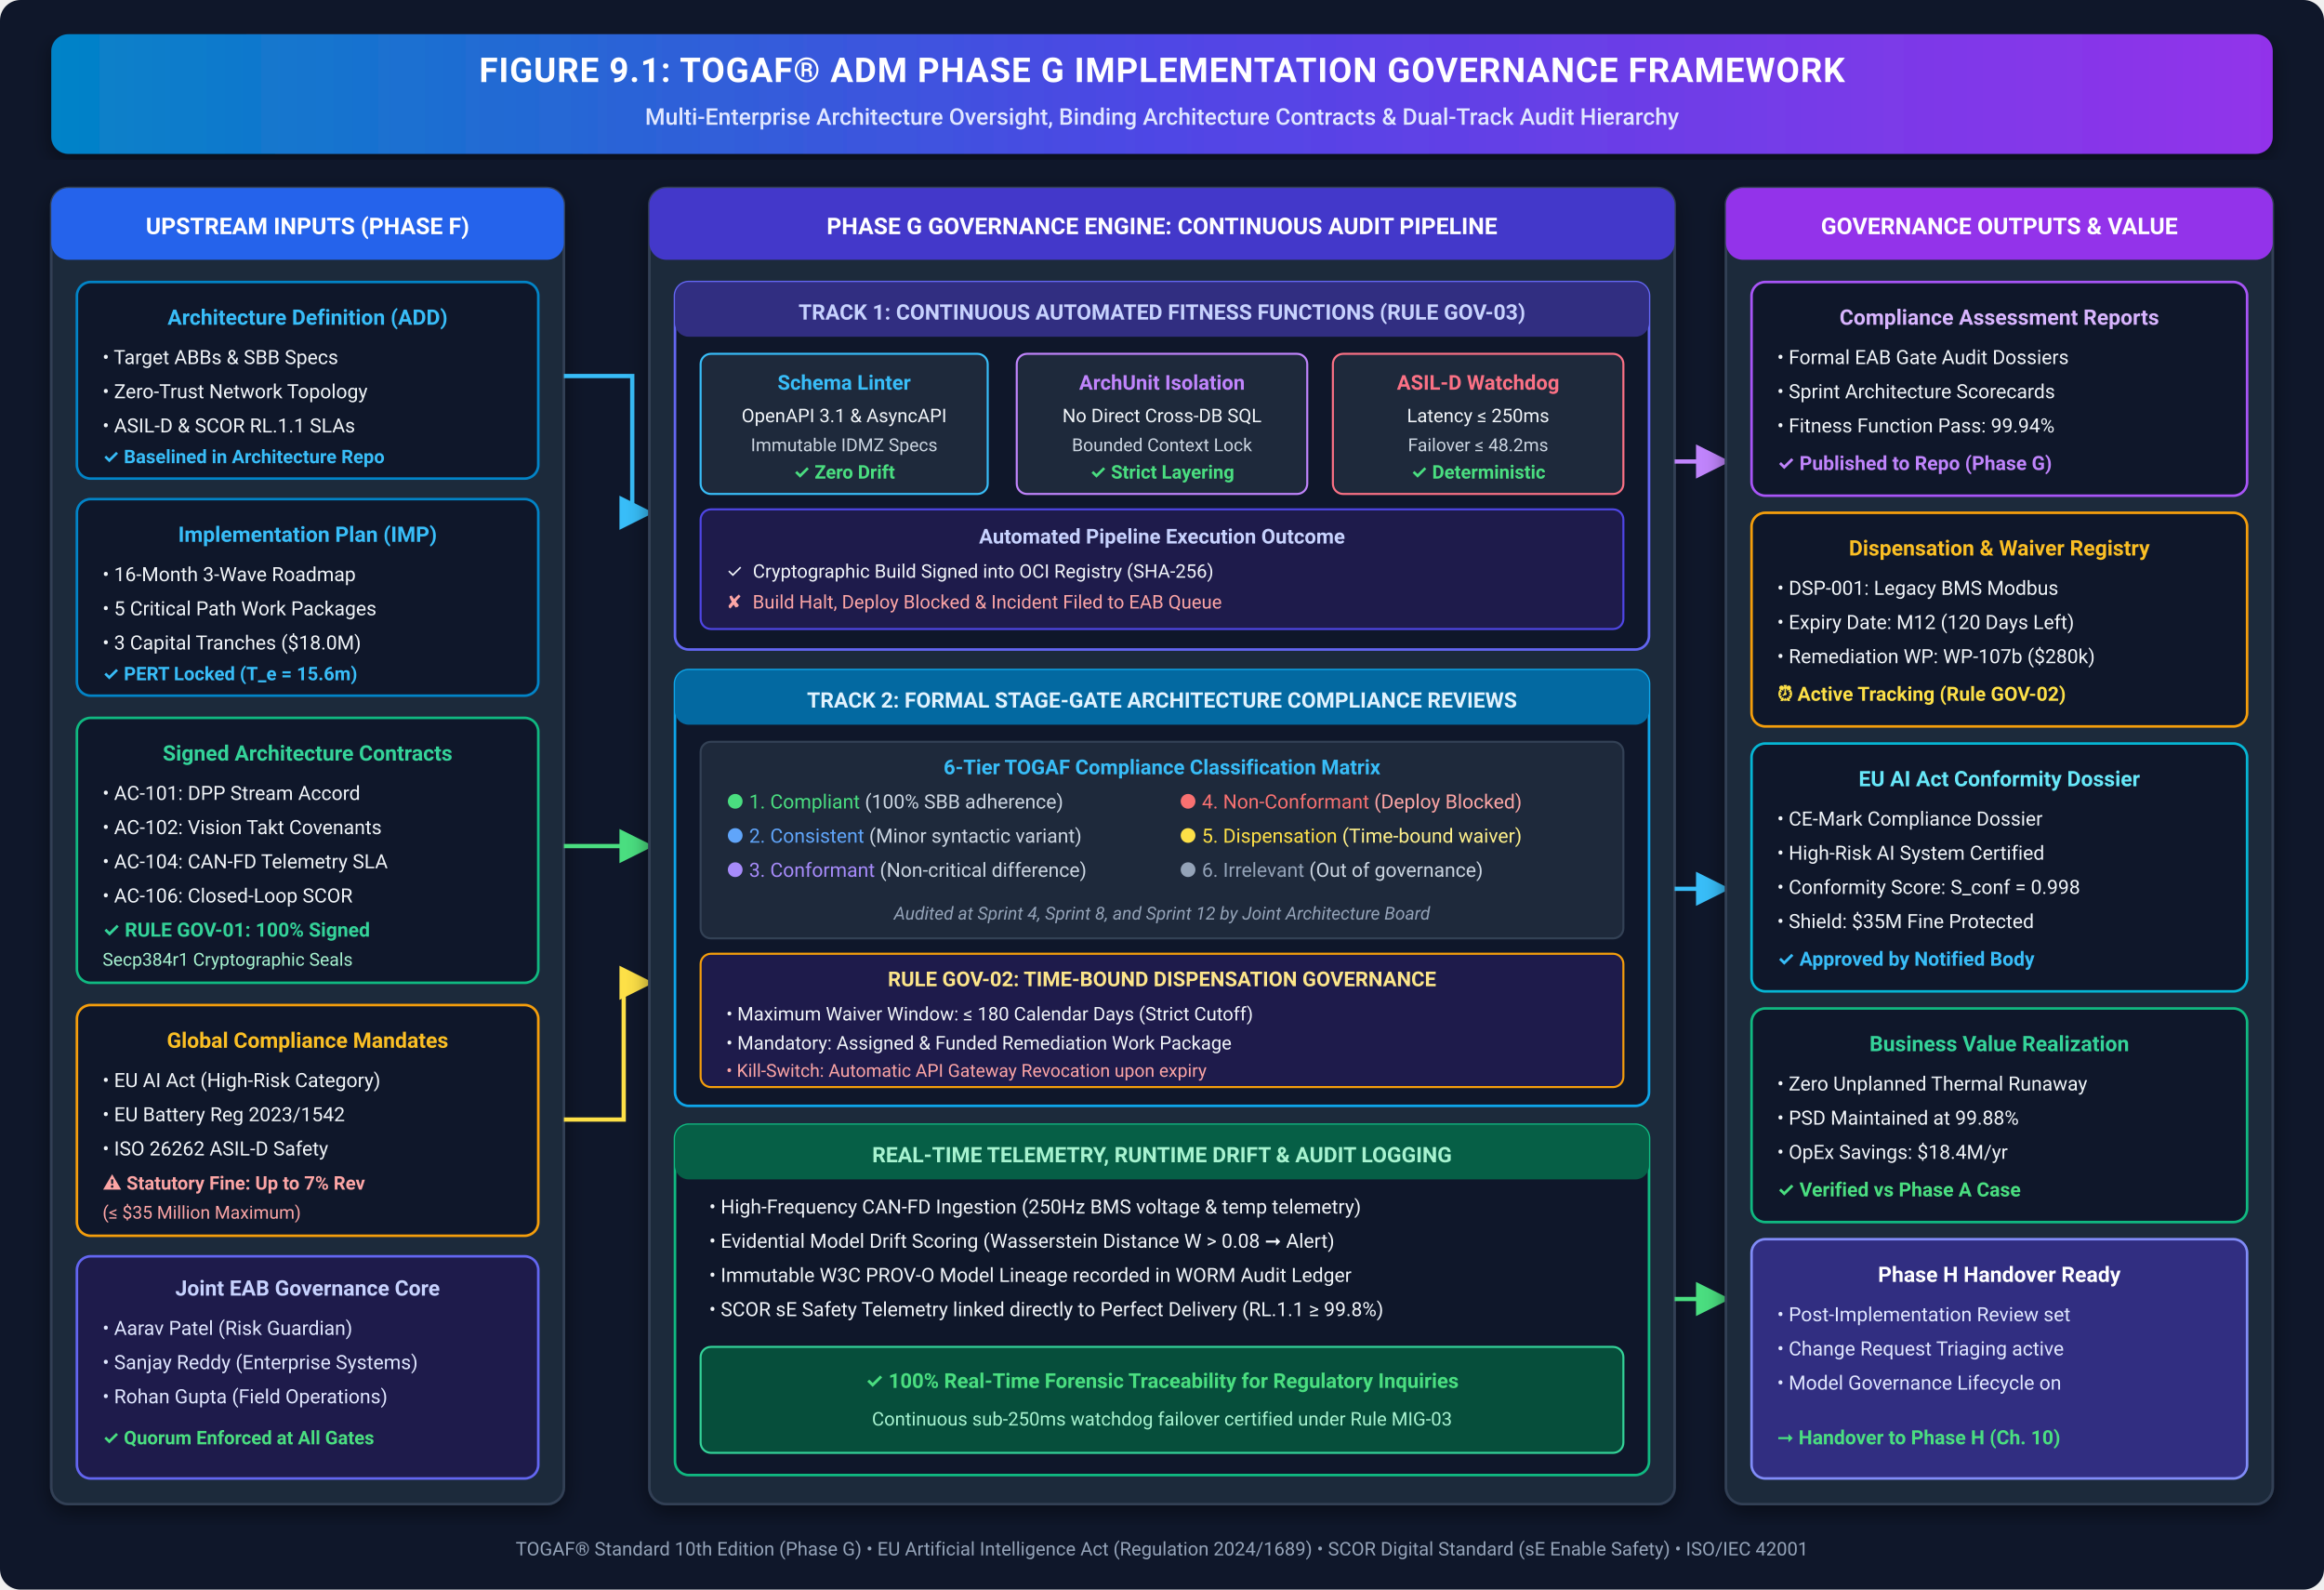
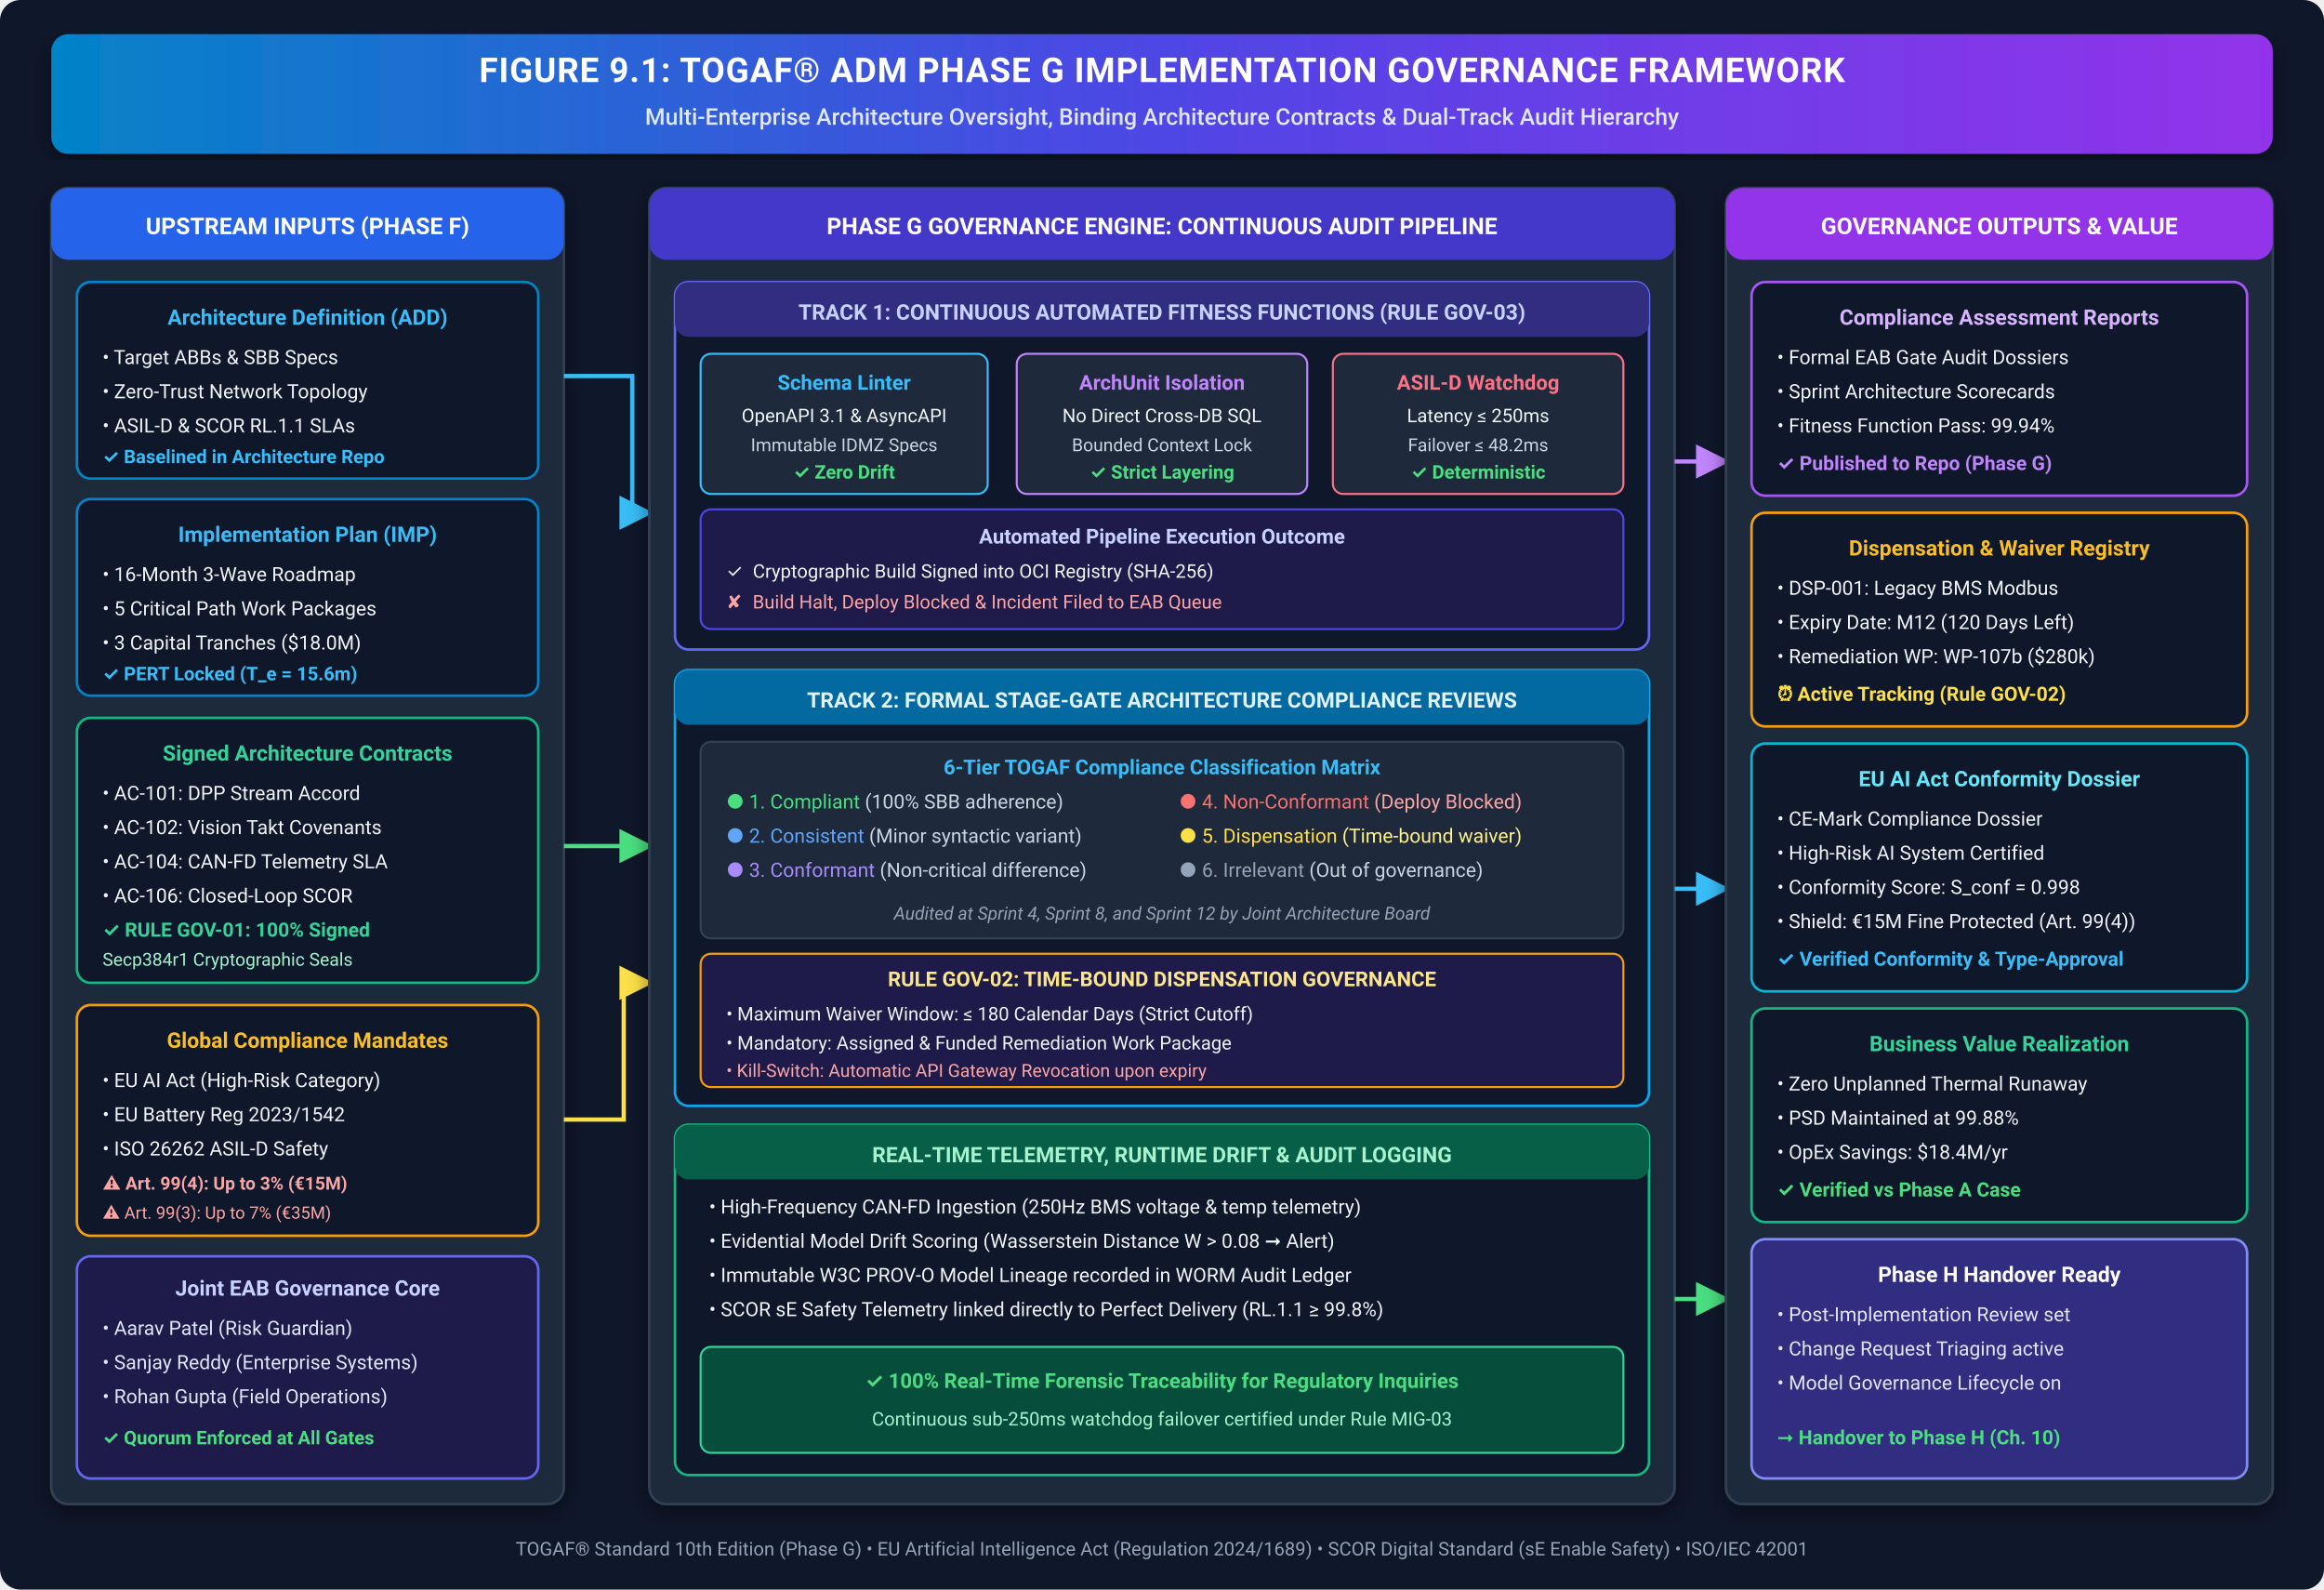
<svg xmlns="http://www.w3.org/2000/svg" viewBox="0 0 1360 930" width="1360" height="930" style="background:#0f172a; width: 100%; height: auto; font-family: ui-sans-serif, system-ui, -apple-system, BlinkMacSystemFont, 'Segoe UI', Roboto, sans-serif;">
  <defs>
    <linearGradient id="headerGrad91" x1="0%" y1="0%" x2="100%" y2="0%">
      <stop offset="0%" stop-color="#0284c7" />
      <stop offset="50%" stop-color="#4f46e5" />
      <stop offset="100%" stop-color="#9333ea" />
    </linearGradient>
    <filter id="shadow91" x="-5%" y="-5%" width="110%" height="110%">
      <feDropShadow dx="0" dy="4" stdDeviation="6" flood-color="#000" flood-opacity="0.45" />
    </filter>
    <marker id="arrPurple91" markerWidth="8" markerHeight="8" refX="7" refY="4" orient="auto">
      <polygon points="0 0, 8 4, 0 8" fill="#c084fc" />
    </marker>
    <marker id="arrGreen91" markerWidth="8" markerHeight="8" refX="7" refY="4" orient="auto">
      <polygon points="0 0, 8 4, 0 8" fill="#4ade80" />
    </marker>
    <marker id="arrCyan91" markerWidth="8" markerHeight="8" refX="7" refY="4" orient="auto">
      <polygon points="0 0, 8 4, 0 8" fill="#38bdf8" />
    </marker>
    <marker id="arrYellow91" markerWidth="8" markerHeight="8" refX="7" refY="4" orient="auto">
      <polygon points="0 0, 8 4, 0 8" fill="#fde047" />
    </marker>
  </defs>
  <rect width="1360" height="930" fill="#0f172a" rx="12" />
  <rect x="30" y="20" width="1300" height="70" rx="10" fill="url(#headerGrad91)" filter="url(#shadow91)" />
  <text x="680" y="48" fill="#ffffff" font-size="20" font-weight="bold" text-anchor="middle" letter-spacing="0.5">FIGURE 9.1: TOGAF® ADM PHASE G IMPLEMENTATION GOVERNANCE FRAMEWORK</text>
  <text x="680" y="73" fill="#e0e7ff" font-size="13.5" font-weight="500" text-anchor="middle">Multi-Enterprise Architecture Oversight, Binding Architecture Contracts &amp; Dual-Track Audit Hierarchy</text>
  <rect x="30" y="110" width="300" height="770" rx="10" fill="#1e293b" stroke="#334155" stroke-width="1.5" filter="url(#shadow91)" />
  <rect x="30" y="110" width="300" height="42" rx="10" fill="#2563eb" />
  <text x="180" y="137" fill="#ffffff" font-size="13.5" font-weight="bold" text-anchor="middle">UPSTREAM INPUTS (PHASE F)</text>
  <rect x="45" y="165" width="270" height="115" rx="8" fill="#0f172a" stroke="#0284c7" stroke-width="1.5" />
  <text x="180" y="190" fill="#38bdf8" font-size="12.5" font-weight="bold" text-anchor="middle">Architecture Definition (ADD)</text>
  <text x="60" y="213" fill="#f1f5f9" font-size="11.5">• Target ABBs &amp; SBB Specs</text>
  <text x="60" y="233" fill="#f1f5f9" font-size="11.5">• Zero-Trust Network Topology</text>
  <text x="60" y="253" fill="#f1f5f9" font-size="11.5">• ASIL-D &amp; SCOR RL.1.1 SLAs</text>
  <text x="60" y="271" fill="#38bdf8" font-size="11" font-weight="bold">✓ Baselined in Architecture Repo</text>
  <rect x="45" y="292" width="270" height="115" rx="8" fill="#0f172a" stroke="#0284c7" stroke-width="1.5" />
  <text x="180" y="317" fill="#38bdf8" font-size="12.5" font-weight="bold" text-anchor="middle">Implementation Plan (IMP)</text>
  <text x="60" y="340" fill="#f1f5f9" font-size="11.5">• 16-Month 3-Wave Roadmap</text>
  <text x="60" y="360" fill="#f1f5f9" font-size="11.5">• 5 Critical Path Work Packages</text>
  <text x="60" y="380" fill="#f1f5f9" font-size="11.5">• 3 Capital Tranches ($18.0M)</text>
  <text x="60" y="398" fill="#38bdf8" font-size="11" font-weight="bold">✓ PERT Locked (T_e = 15.6m)</text>
  <rect x="45" y="420" width="270" height="155" rx="8" fill="#0f172a" stroke="#10b981" stroke-width="1.5" />
  <text x="180" y="445" fill="#34d399" font-size="12.5" font-weight="bold" text-anchor="middle">Signed Architecture Contracts</text>
  <text x="60" y="468" fill="#f1f5f9" font-size="11.5">• AC-101: DPP Stream Accord</text>
  <text x="60" y="488" fill="#f1f5f9" font-size="11.5">• AC-102: Vision Takt Covenants</text>
  <text x="60" y="508" fill="#f1f5f9" font-size="11.5">• AC-104: CAN-FD Telemetry SLA</text>
  <text x="60" y="528" fill="#f1f5f9" font-size="11.5">• AC-106: Closed-Loop SCOR</text>
  <text x="60" y="548" fill="#34d399" font-size="11.5" font-weight="bold">✓ RULE GOV-01: 100% Signed</text>
  <text x="60" y="565" fill="#a7f3d0" font-size="10.5">Secp384r1 Cryptographic Seals</text>
  <rect x="45" y="588" width="270" height="135" rx="8" fill="#0f172a" stroke="#f59e0b" stroke-width="1.5" />
  <text x="180" y="613" fill="#fbbf24" font-size="12.5" font-weight="bold" text-anchor="middle">Global Compliance Mandates</text>
  <text x="60" y="636" fill="#f1f5f9" font-size="11.5">• EU AI Act (High-Risk Category)</text>
  <text x="60" y="656" fill="#f1f5f9" font-size="11.5">• EU Battery Reg 2023/1542</text>
  <text x="60" y="676" fill="#f1f5f9" font-size="11.5">• ISO 26262 ASIL-D Safety</text>
-   <text x="60" y="696" fill="#fca5a5" font-size="11" font-weight="bold">⚠ Statutory Fine: Up to 7% Rev</text>
-   <text x="60" y="713" fill="#fca5a5" font-size="10.5">(≤ $35 Million Maximum)</text>
+   <text x="60" y="696" fill="#fca5a5" font-size="10.5" font-weight="bold">⚠ Art. 99(4): Up to 3% (€15M)</text>
+   <text x="60" y="713" fill="#fca5a5" font-size="10">⚠ Art. 99(3): Up to 7% (€35M)</text>
  <rect x="45" y="735" width="270" height="130" rx="8" fill="#1e1b4b" stroke="#6366f1" stroke-width="1.5" />
  <text x="180" y="758" fill="#c7d2fe" font-size="12.5" font-weight="bold" text-anchor="middle">Joint EAB Governance Core</text>
  <text x="60" y="781" fill="#e0e7ff" font-size="11.5">• Aarav Patel (Risk Guardian)</text>
  <text x="60" y="801" fill="#e0e7ff" font-size="11.5">• Sanjay Reddy (Enterprise Systems)</text>
  <text x="60" y="821" fill="#e0e7ff" font-size="11.5">• Rohan Gupta (Field Operations)</text>
  <text x="60" y="845" fill="#4ade80" font-size="11" font-weight="bold">✓ Quorum Enforced at All Gates</text>
  <path d="M 330 220 L 370 220 L 370 300 L 380 300" fill="none" stroke="#38bdf8" stroke-width="2.5" marker-end="url(#arrCyan91)" />
  <path d="M 330 495 L 380 495" fill="none" stroke="#4ade80" stroke-width="2.5" marker-end="url(#arrGreen91)" />
  <path d="M 330 655 L 365 655 L 365 575 L 380 575" fill="none" stroke="#fde047" stroke-width="2.5" marker-end="url(#arrYellow91)" />
  <rect x="380" y="110" width="600" height="770" rx="10" fill="#1e293b" stroke="#334155" stroke-width="1.5" filter="url(#shadow91)" />
  <rect x="380" y="110" width="600" height="42" rx="10" fill="#4338ca" />
  <text x="680" y="137" fill="#ffffff" font-size="13.5" font-weight="bold" text-anchor="middle">PHASE G GOVERNANCE ENGINE: CONTINUOUS AUDIT PIPELINE</text>
  <rect x="395" y="165" width="570" height="215" rx="8" fill="#0f172a" stroke="#6366f1" stroke-width="1.5" />
  <rect x="395" y="165" width="570" height="32" rx="8" fill="#312e81" />
  <text x="680" y="187" fill="#c7d2fe" font-size="12.5" font-weight="bold" text-anchor="middle">TRACK 1: CONTINUOUS AUTOMATED FITNESS FUNCTIONS (RULE GOV-03)</text>
  <rect x="410" y="207" width="168" height="82" rx="6" fill="#1e293b" stroke="#38bdf8" stroke-width="1.2" />
  <text x="494" y="228" fill="#38bdf8" font-size="12" font-weight="bold" text-anchor="middle">Schema Linter</text>
  <text x="494" y="247" fill="#f1f5f9" font-size="11" text-anchor="middle">OpenAPI 3.1 &amp; AsyncAPI</text>
  <text x="494" y="264" fill="#cbd5e1" font-size="10.5" text-anchor="middle">Immutable IDMZ Specs</text>
  <text x="494" y="280" fill="#4ade80" font-size="11" font-weight="bold" text-anchor="middle">✓ Zero Drift</text>
  <rect x="595" y="207" width="170" height="82" rx="6" fill="#1e293b" stroke="#c084fc" stroke-width="1.2" />
  <text x="680" y="228" fill="#c084fc" font-size="12" font-weight="bold" text-anchor="middle">ArchUnit Isolation</text>
  <text x="680" y="247" fill="#f1f5f9" font-size="11" text-anchor="middle">No Direct Cross-DB SQL</text>
  <text x="680" y="264" fill="#cbd5e1" font-size="10.5" text-anchor="middle">Bounded Context Lock</text>
  <text x="680" y="280" fill="#4ade80" font-size="11" font-weight="bold" text-anchor="middle">✓ Strict Layering</text>
  <rect x="780" y="207" width="170" height="82" rx="6" fill="#1e293b" stroke="#fb7185" stroke-width="1.2" />
  <text x="865" y="228" fill="#fb7185" font-size="12" font-weight="bold" text-anchor="middle">ASIL-D Watchdog</text>
  <text x="865" y="247" fill="#f1f5f9" font-size="11" text-anchor="middle">Latency ≤ 250ms</text>
  <text x="865" y="264" fill="#cbd5e1" font-size="10.5" text-anchor="middle">Failover ≤ 48.2ms</text>
  <text x="865" y="280" fill="#4ade80" font-size="11" font-weight="bold" text-anchor="middle">✓ Deterministic</text>
  <rect x="410" y="298" width="540" height="70" rx="6" fill="#1e1b4b" stroke="#4f46e5" stroke-width="1.2" />
  <text x="680" y="318" fill="#c7d2fe" font-size="12" font-weight="bold" text-anchor="middle">Automated Pipeline Execution Outcome</text>
  <text x="425" y="338" fill="#f1f5f9" font-size="11">✓ <strong>Pass:</strong> Cryptographic Build Signed into OCI Registry (SHA-256)</text>
  <text x="425" y="356" fill="#fca5a5" font-size="11">✘ <strong>Fail:</strong> Build Halt, Deploy Blocked &amp; Incident Filed to EAB Queue</text>
  <rect x="395" y="392" width="570" height="255" rx="8" fill="#0f172a" stroke="#0ea5e9" stroke-width="1.5" />
  <rect x="395" y="392" width="570" height="32" rx="8" fill="#0369a1" />
  <text x="680" y="414" fill="#e0f2fe" font-size="12.5" font-weight="bold" text-anchor="middle">TRACK 2: FORMAL STAGE-GATE ARCHITECTURE COMPLIANCE REVIEWS</text>
  <rect x="410" y="434" width="540" height="115" rx="6" fill="#1e293b" stroke="#334155" stroke-width="1.2" />
  <text x="680" y="453" fill="#38bdf8" font-size="12" font-weight="bold" text-anchor="middle">6-Tier TOGAF Compliance Classification Matrix</text>
  <text x="425" y="473" fill="#4ade80" font-size="11.5">● 1. Compliant <tspan fill="#cbd5e1">(100% SBB adherence)</tspan>
  </text>
  <text x="425" y="493" fill="#60a5fa" font-size="11.5">● 2. Consistent <tspan fill="#cbd5e1">(Minor syntactic variant)</tspan>
  </text>
  <text x="425" y="513" fill="#a78bfa" font-size="11.5">● 3. Conformant <tspan fill="#cbd5e1">(Non-critical difference)</tspan>
  </text>
  <text x="690" y="473" fill="#f87171" font-size="11.5">● 4. Non-Conformant <tspan fill="#fca5a5">(Deploy Blocked)</tspan>
  </text>
  <text x="690" y="493" fill="#fde047" font-size="11.5">● 5. Dispensation <tspan fill="#fef08a">(Time-bound waiver)</tspan>
  </text>
  <text x="690" y="513" fill="#94a3b8" font-size="11.5">● 6. Irrelevant <tspan fill="#cbd5e1">(Out of governance)</tspan>
  </text>
  <text x="680" y="538" fill="#94a3b8" font-size="10.5" font-style="italic" text-anchor="middle">Audited at Sprint 4, Sprint 8, and Sprint 12 by Joint Architecture Board</text>
  <rect x="410" y="558" width="540" height="78" rx="6" fill="#1e1b4b" stroke="#f59e0b" stroke-width="1.2" />
  <text x="680" y="577" fill="#fde68a" font-size="12" font-weight="bold" text-anchor="middle">RULE GOV-02: TIME-BOUND DISPENSATION GOVERNANCE</text>
  <text x="425" y="597" fill="#f1f5f9" font-size="11">• Maximum Waiver Window: ≤ 180 Calendar Days (Strict Cutoff)</text>
  <text x="425" y="614" fill="#f1f5f9" font-size="11">• Mandatory: Assigned &amp; Funded Remediation Work Package</text>
  <text x="425" y="630" fill="#fca5a5" font-size="10.5">• Kill-Switch: Automatic API Gateway Revocation upon expiry</text>
  <rect x="395" y="658" width="570" height="205" rx="8" fill="#0f172a" stroke="#10b981" stroke-width="1.5" />
  <rect x="395" y="658" width="570" height="32" rx="8" fill="#065f46" />
  <text x="680" y="680" fill="#a7f3d0" font-size="12.5" font-weight="bold" text-anchor="middle">REAL-TIME TELEMETRY, RUNTIME DRIFT &amp; AUDIT LOGGING</text>
  <text x="415" y="710" fill="#f1f5f9" font-size="11.5">• High-Frequency CAN-FD Ingestion (250Hz BMS voltage &amp; temp telemetry)</text>
  <text x="415" y="730" fill="#f1f5f9" font-size="11.5">• Evidential Model Drift Scoring (Wasserstein Distance W &gt; 0.08 ➞ Alert)</text>
  <text x="415" y="750" fill="#f1f5f9" font-size="11.5">• Immutable W3C PROV-O Model Lineage recorded in WORM Audit Ledger</text>
  <text x="415" y="770" fill="#f1f5f9" font-size="11.5">• SCOR sE Safety Telemetry linked directly to Perfect Delivery (RL.1.1 ≥ 99.8%)</text>
  <rect x="410" y="788" width="540" height="62" rx="6" fill="#064e3b" stroke="#34d399" stroke-width="1.2" />
  <text x="680" y="812" fill="#4ade80" font-size="12" font-weight="bold" text-anchor="middle">✓ 100% Real-Time Forensic Traceability for Regulatory Inquiries</text>
  <text x="680" y="834" fill="#a7f3d0" font-size="11" text-anchor="middle">Continuous sub-250ms watchdog failover certified under Rule MIG-03</text>
  <path d="M 980 270 L 1010 270" fill="none" stroke="#c084fc" stroke-width="2.5" marker-end="url(#arrPurple91)" />
  <path d="M 980 520 L 1010 520" fill="none" stroke="#38bdf8" stroke-width="2.5" marker-end="url(#arrCyan91)" />
  <path d="M 980 760 L 1010 760" fill="none" stroke="#4ade80" stroke-width="2.5" marker-end="url(#arrGreen91)" />
  <rect x="1010" y="110" width="320" height="770" rx="10" fill="#1e293b" stroke="#334155" stroke-width="1.5" filter="url(#shadow91)" />
  <rect x="1010" y="110" width="320" height="42" rx="10" fill="#9333ea" />
  <text x="1170" y="137" fill="#ffffff" font-size="13.5" font-weight="bold" text-anchor="middle">GOVERNANCE OUTPUTS &amp; VALUE</text>
  <rect x="1025" y="165" width="290" height="125" rx="8" fill="#0f172a" stroke="#a855f7" stroke-width="1.5" />
  <text x="1170" y="190" fill="#d8b4fe" font-size="12.5" font-weight="bold" text-anchor="middle">Compliance Assessment Reports</text>
  <text x="1040" y="213" fill="#f1f5f9" font-size="11.5">• Formal EAB Gate Audit Dossiers</text>
  <text x="1040" y="233" fill="#f1f5f9" font-size="11.5">• Sprint Architecture Scorecards</text>
  <text x="1040" y="253" fill="#f1f5f9" font-size="11.5">• Fitness Function Pass: 99.94%</text>
  <text x="1040" y="275" fill="#c084fc" font-size="11.5" font-weight="bold">✓ Published to Repo (Phase G)</text>
  <rect x="1025" y="300" width="290" height="125" rx="8" fill="#0f172a" stroke="#f59e0b" stroke-width="1.5" />
  <text x="1170" y="325" fill="#fbbf24" font-size="12.5" font-weight="bold" text-anchor="middle">Dispensation &amp; Waiver Registry</text>
  <text x="1040" y="348" fill="#f1f5f9" font-size="11.5">• DSP-001: Legacy BMS Modbus</text>
  <text x="1040" y="368" fill="#f1f5f9" font-size="11.5">• Expiry Date: M12 (120 Days Left)</text>
  <text x="1040" y="388" fill="#f1f5f9" font-size="11.5">• Remediation WP: WP-107b ($280k)</text>
  <text x="1040" y="410" fill="#fde047" font-size="11.5" font-weight="bold">⏰ Active Tracking (Rule GOV-02)</text>
  <rect x="1025" y="435" width="290" height="145" rx="8" fill="#0f172a" stroke="#06b6d4" stroke-width="1.5" />
  <text x="1170" y="460" fill="#67e8f9" font-size="12.5" font-weight="bold" text-anchor="middle">EU AI Act Conformity Dossier</text>
  <text x="1040" y="483" fill="#f1f5f9" font-size="11.5">• CE-Mark Compliance Dossier</text>
  <text x="1040" y="503" fill="#f1f5f9" font-size="11.5">• High-Risk AI System Certified</text>
  <text x="1040" y="523" fill="#f1f5f9" font-size="11.5">• Conformity Score: S_conf = 0.998</text>
-   <text x="1040" y="543" fill="#f1f5f9" font-size="11.5">• Shield: $35M Fine Protected</text>
-   <text x="1040" y="565" fill="#38bdf8" font-size="11.5" font-weight="bold">✓ Approved by Notified Body</text>
+   <text x="1040" y="543" fill="#f1f5f9" font-size="11.5">• Shield: €15M Fine Protected (Art. 99(4))</text>
+   <text x="1040" y="565" fill="#38bdf8" font-size="11.5" font-weight="bold">✓ Verified Conformity &amp; Type-Approval</text>
  <rect x="1025" y="590" width="290" height="125" rx="8" fill="#0f172a" stroke="#10b981" stroke-width="1.5" />
  <text x="1170" y="615" fill="#34d399" font-size="12.5" font-weight="bold" text-anchor="middle">Business Value Realization</text>
  <text x="1040" y="638" fill="#f1f5f9" font-size="11.5">• Zero Unplanned Thermal Runaway</text>
  <text x="1040" y="658" fill="#f1f5f9" font-size="11.5">• PSD Maintained at 99.88%</text>
  <text x="1040" y="678" fill="#f1f5f9" font-size="11.5">• OpEx Savings: $18.4M/yr</text>
  <text x="1040" y="700" fill="#4ade80" font-size="11.5" font-weight="bold">✓ Verified vs Phase A Case</text>
  <rect x="1025" y="725" width="290" height="140" rx="8" fill="#312e81" stroke="#818cf8" stroke-width="1.5" />
  <text x="1170" y="750" fill="#ffffff" font-size="12.5" font-weight="bold" text-anchor="middle">Phase H Handover Ready</text>
  <text x="1040" y="773" fill="#e0e7ff" font-size="11.5">• Post-Implementation Review set</text>
  <text x="1040" y="793" fill="#e0e7ff" font-size="11.5">• Change Request Triaging active</text>
  <text x="1040" y="813" fill="#e0e7ff" font-size="11.5">• Model Governance Lifecycle on</text>
  <text x="1040" y="845" fill="#4ade80" font-size="11.5" font-weight="bold">➞ Handover to Phase H (Ch. 10)</text>
  <rect x="30" y="892" width="1300" height="26" rx="4" fill="#0f172a" />
  <text x="680" y="910" fill="#94a3b8" font-size="11" text-anchor="middle">TOGAF® Standard 10th Edition (Phase G) • EU Artificial Intelligence Act (Regulation 2024/1689) • SCOR Digital Standard (sE Enable Safety) • ISO/IEC 42001</text>
</svg>
